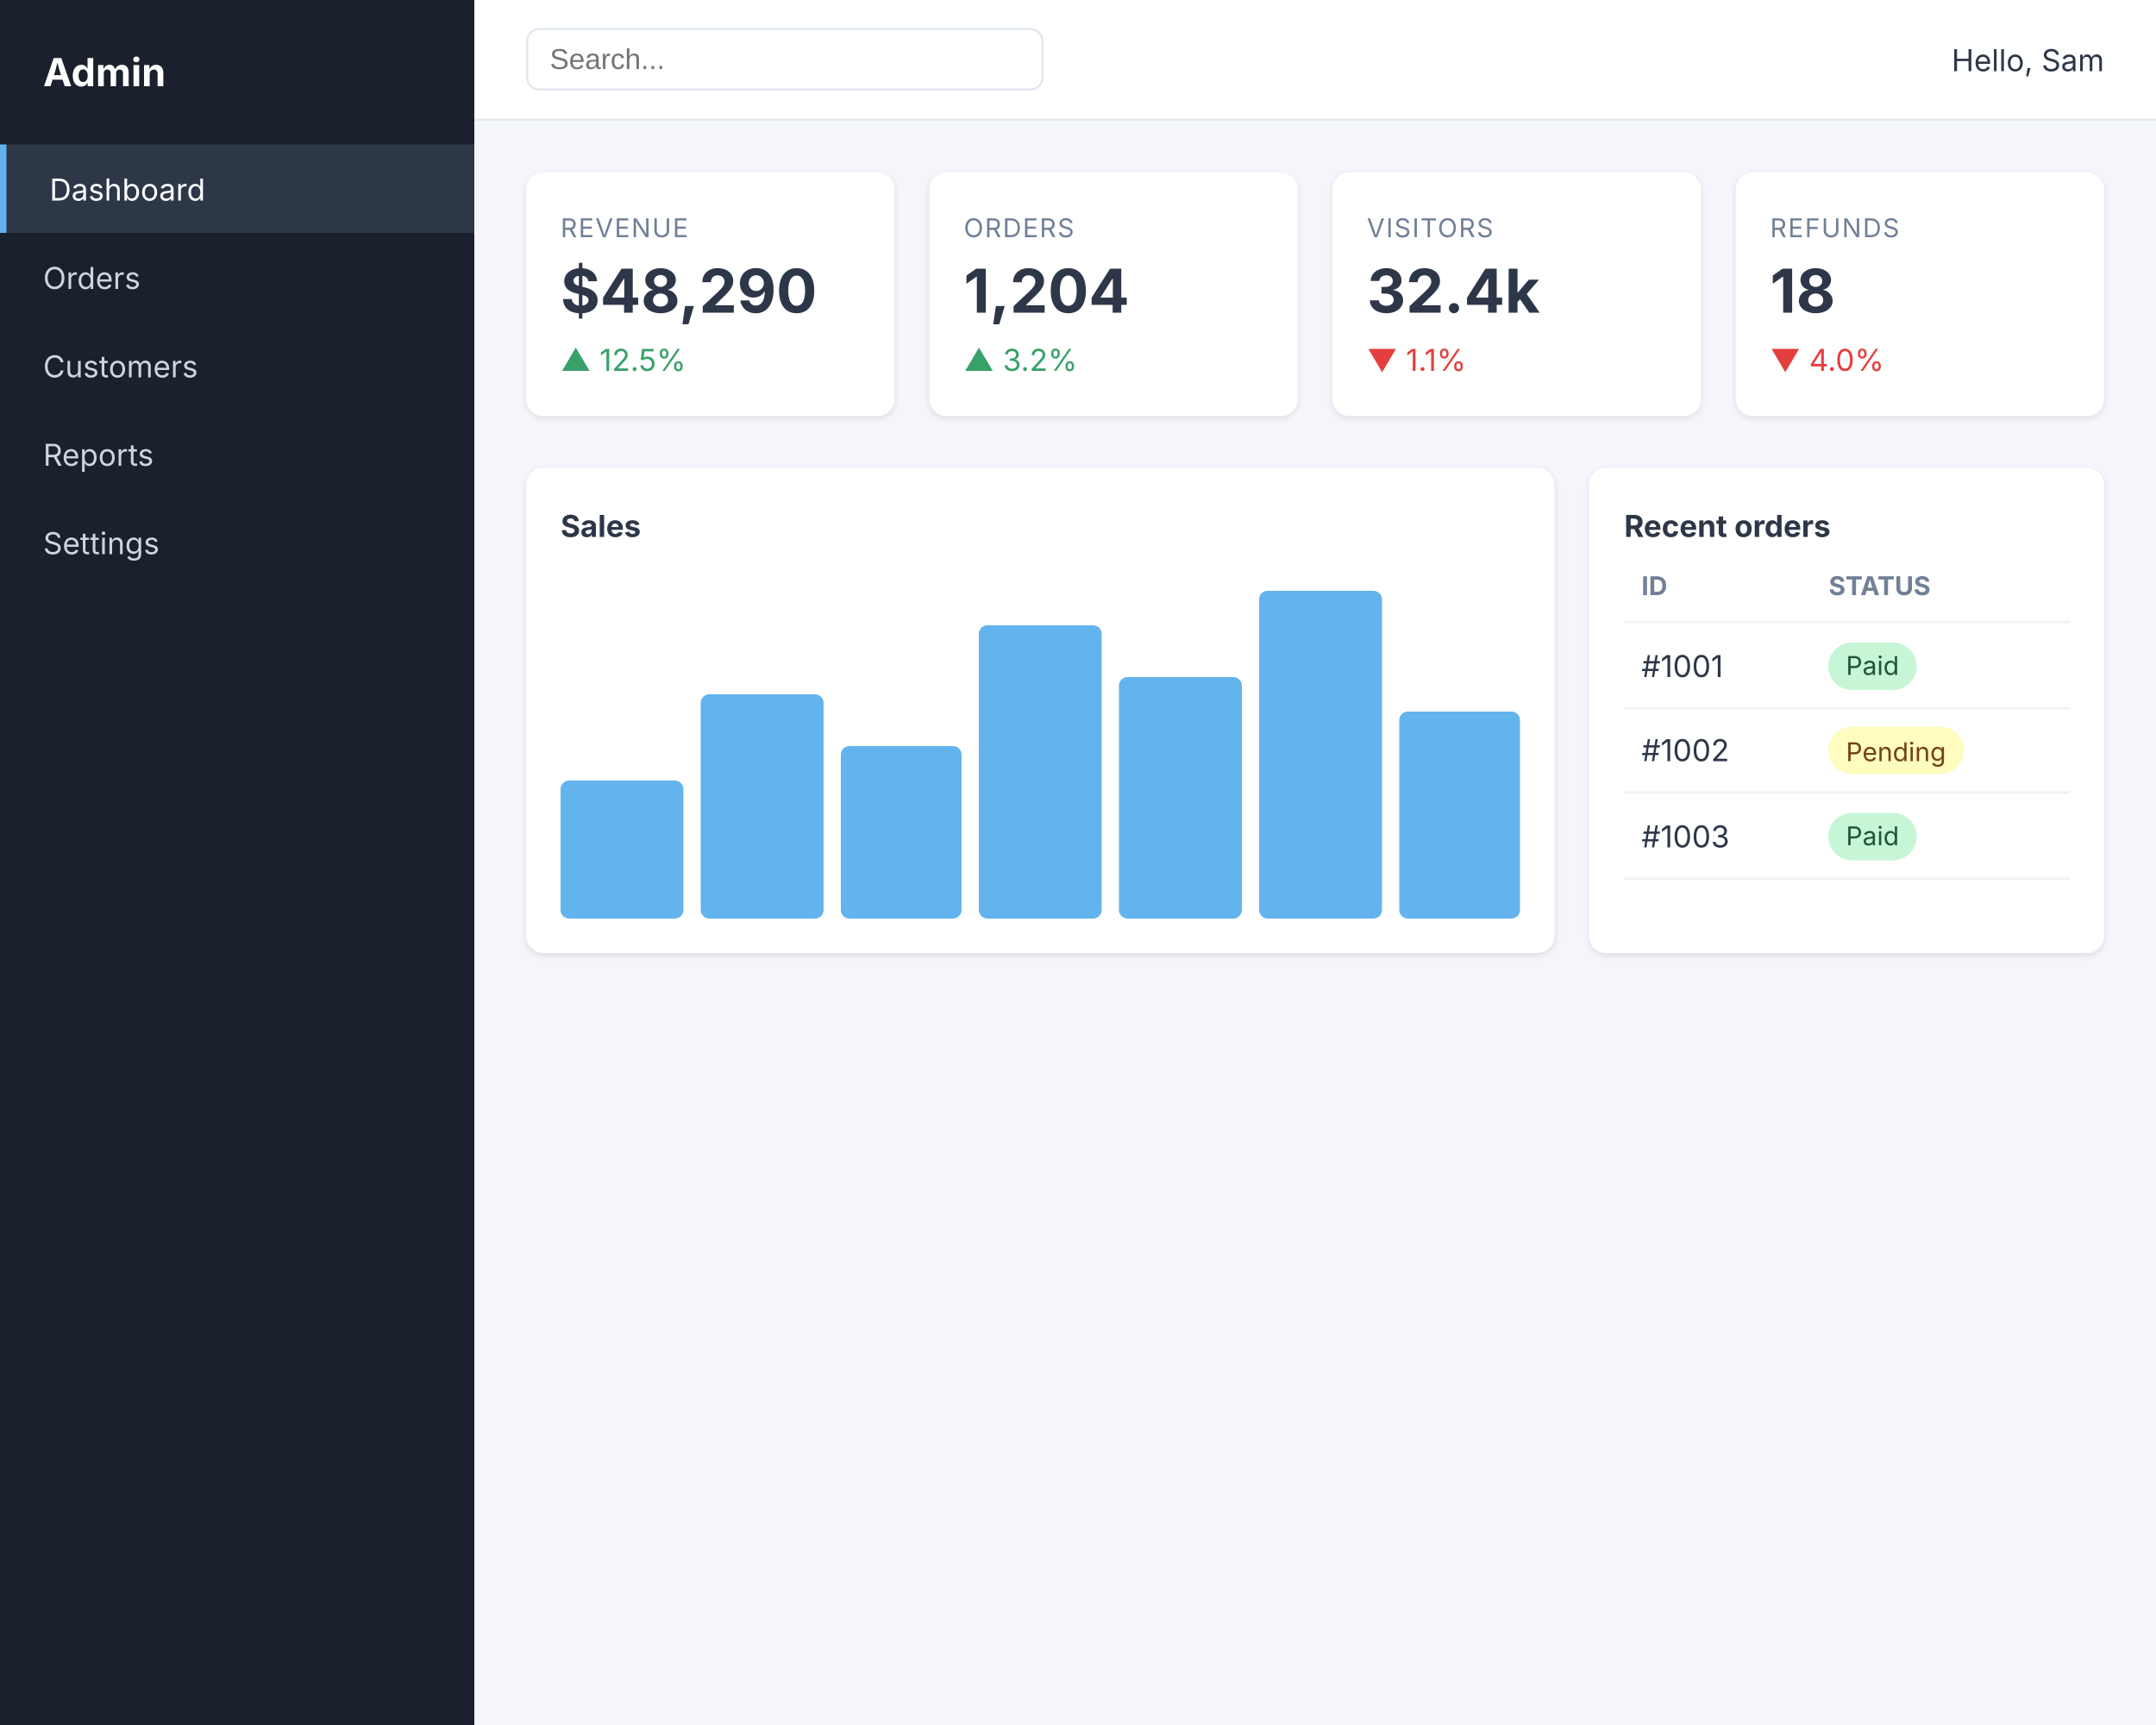
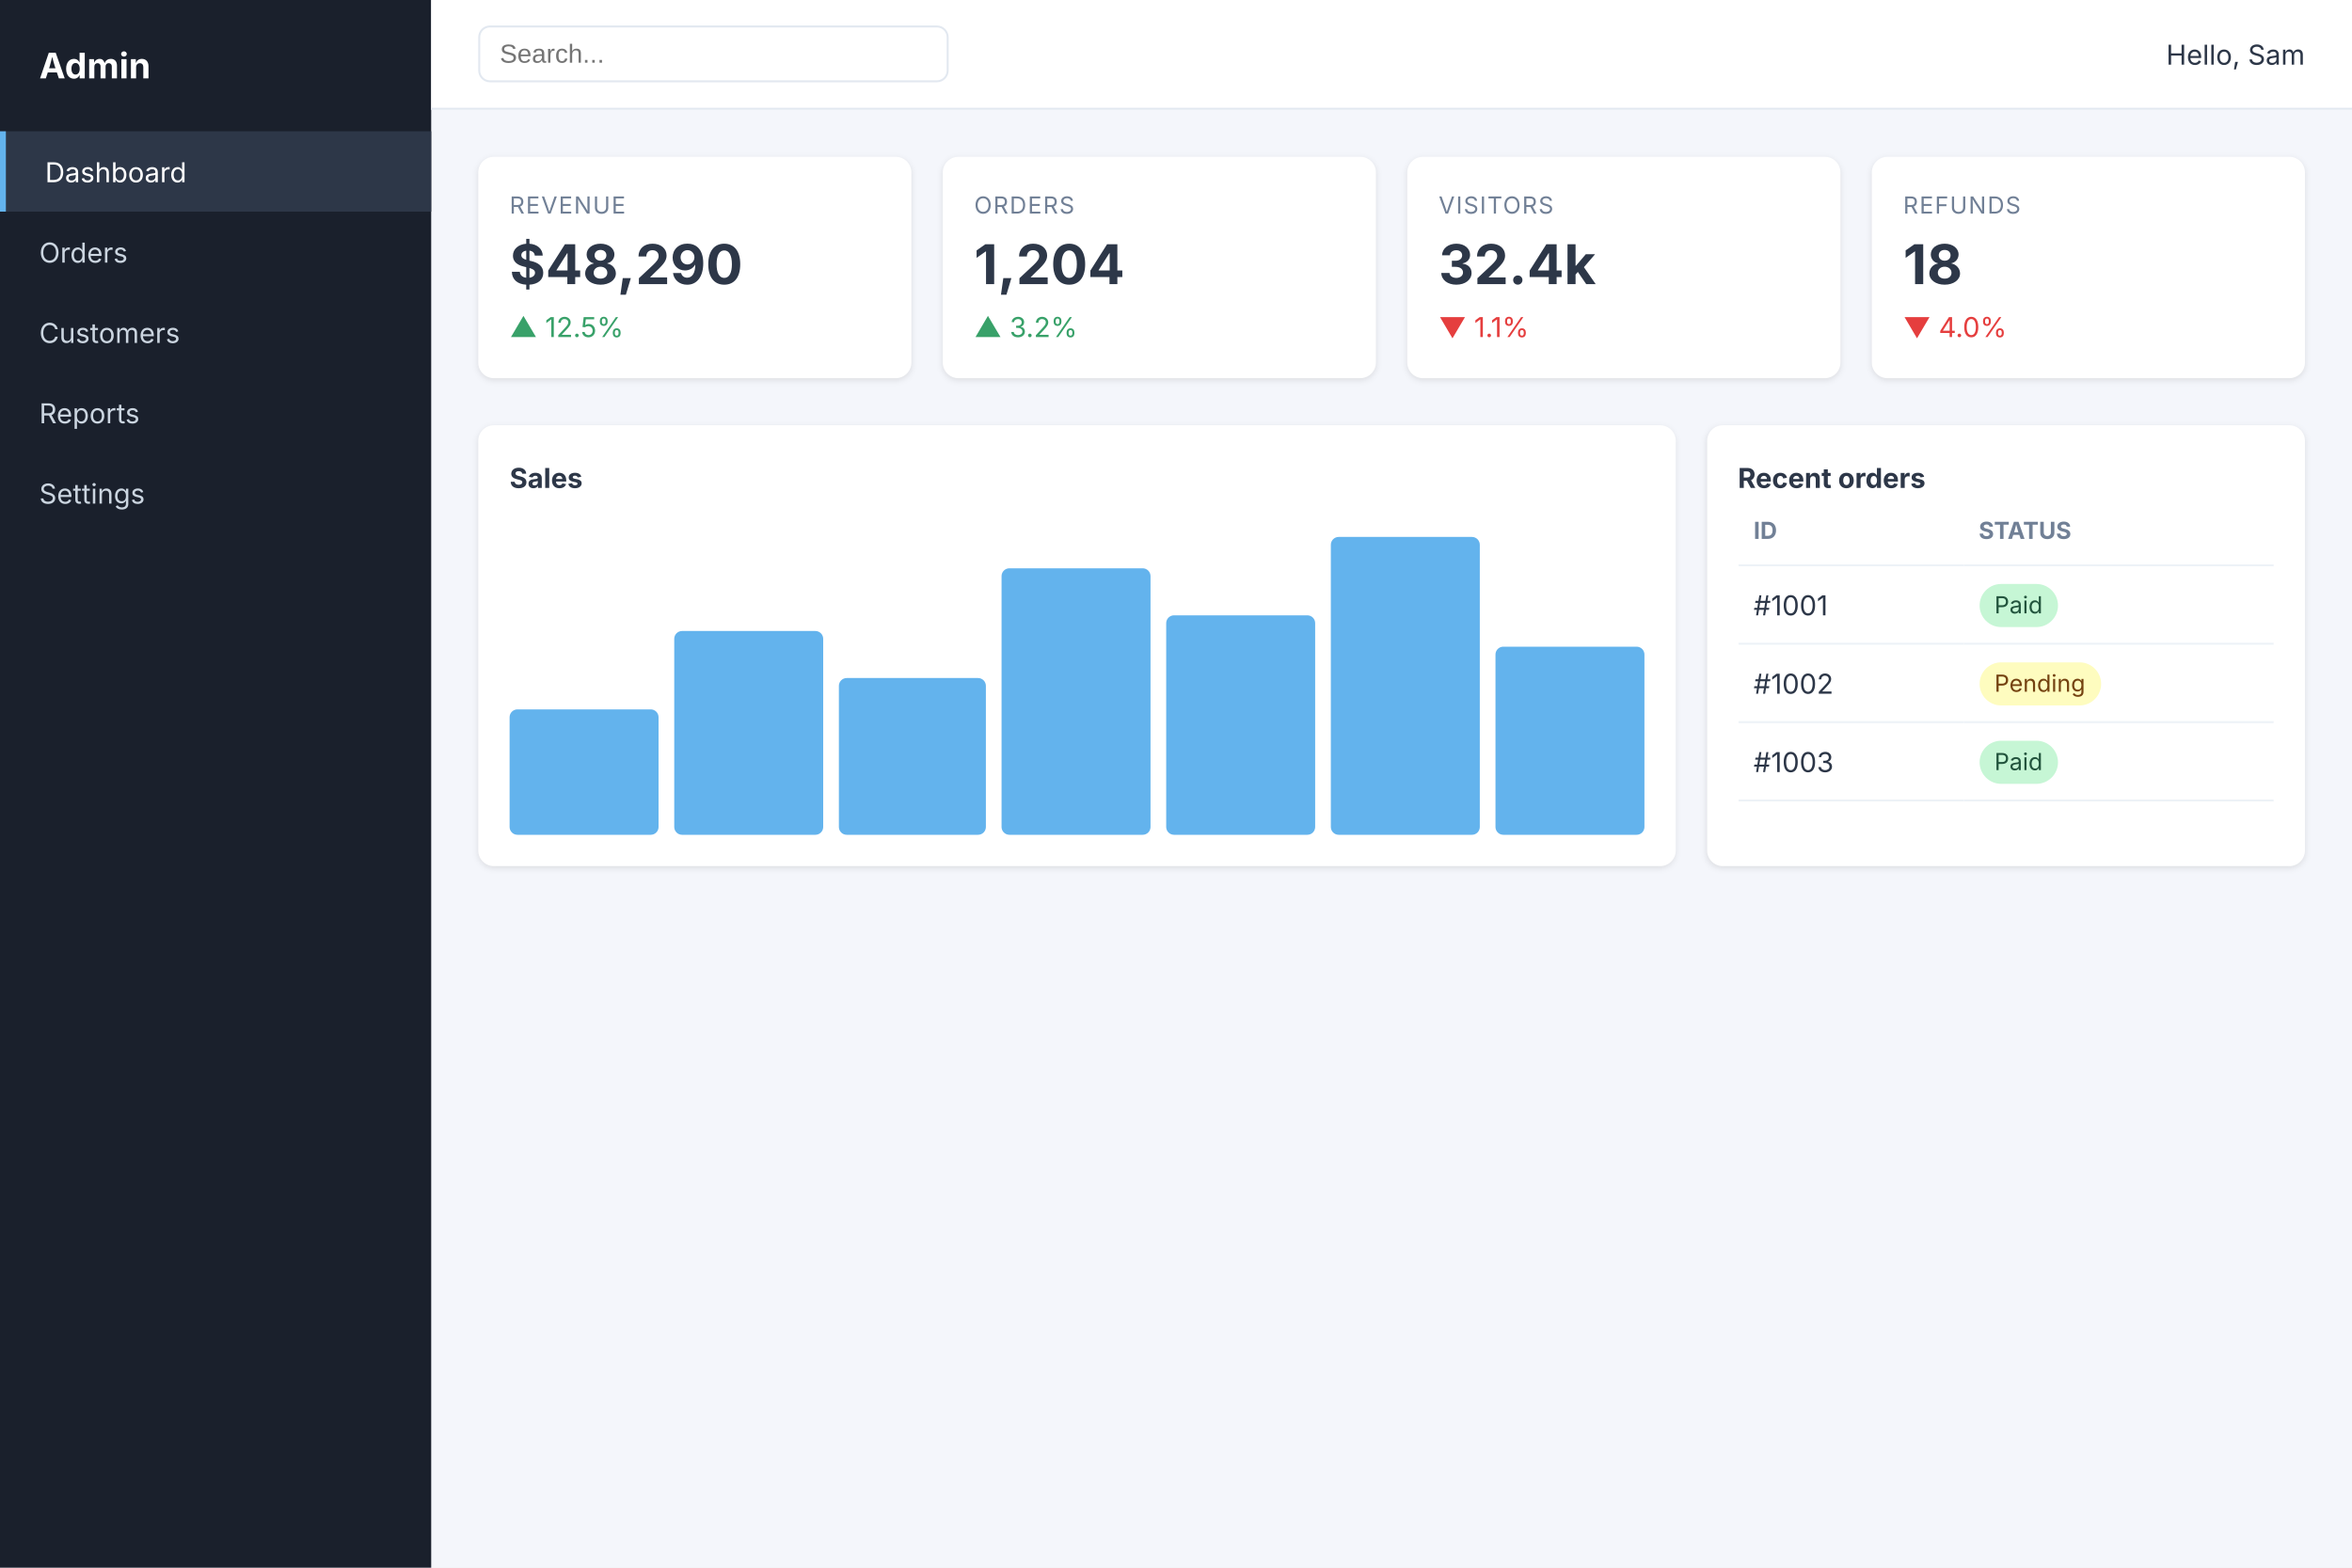
- <svg xmlns="http://www.w3.org/2000/svg" width="1000" height="800" viewBox="0 0 1000 800">
+ <svg xmlns="http://www.w3.org/2000/svg" width="1200" height="800" viewBox="0 0 1200 800">
  <rect width="100%" height="100%" fill="#f4f6fb" />
  <rect x="0" y="0" width="220" height="800" rx="0" fill="#1a202c" fill-opacity="1" />
  <text x="20" y="40" letter-spacing="0" font-family="Inter, sans-serif" font-size="18" font-weight="700" font-style="normal" fill="#ffffff" fill-opacity="1" xml:space="preserve">Admin</text>
  <rect x="0" y="67" width="220" height="41" rx="0" fill="#2d3748" fill-opacity="1" />
  <polygon points="0,67 0,108 3,108 3,67" fill="#63b3ed" fill-opacity="1" />
  <text x="23" y="93" letter-spacing="0" font-family="Inter, sans-serif" font-size="14" font-weight="400" font-style="normal" fill="#ffffff" fill-opacity="1" xml:space="preserve">Dashboard</text>
  <text x="20" y="134" letter-spacing="0" font-family="Inter, sans-serif" font-size="14" font-weight="400" font-style="normal" fill="#cbd5e0" fill-opacity="1" xml:space="preserve">Orders</text>
  <text x="20" y="175" letter-spacing="0" font-family="Inter, sans-serif" font-size="14" font-weight="400" font-style="normal" fill="#cbd5e0" fill-opacity="1" xml:space="preserve">Customers</text>
  <text x="20" y="216" letter-spacing="0" font-family="Inter, sans-serif" font-size="14" font-weight="400" font-style="normal" fill="#cbd5e0" fill-opacity="1" xml:space="preserve">Reports</text>
  <text x="20" y="257" letter-spacing="0" font-family="Inter, sans-serif" font-size="14" font-weight="400" font-style="normal" fill="#cbd5e0" fill-opacity="1" xml:space="preserve">Settings</text>
-   <rect x="220" y="0" width="780" height="56" rx="0" fill="#ffffff" fill-opacity="1" />
-   <polygon points="220,56 1000,56 1000,55 220,55" fill="#e2e8f0" fill-opacity="1" />
+   <rect x="220" y="0" width="980" height="56" rx="0" fill="#ffffff" fill-opacity="1" />
+   <polygon points="220,56 1200,56 1200,55 220,55" fill="#e2e8f0" fill-opacity="1" />
  <rect x="244" y="13" width="240" height="29" rx="6" fill="#ffffff" fill-opacity="1" />
  <rect x="244.5" y="13.5" width="239" height="28" rx="5.5" fill="none" stroke="#e2e8f0" stroke-opacity="1" stroke-width="1" />
  <clipPath id="c1">
    <rect x="255" y="20" width="218" height="15" rx="0" />
  </clipPath>
  <g clip-path="url(#c1)">
    <text x="255" y="32" letter-spacing="0" font-family="Liberation Sans, sans-serif" font-size="13.333" font-weight="400" font-style="normal" fill="#757575" fill-opacity="1" xml:space="preserve">Search...</text>
  </g>
-   <text x="905.18" y="33" letter-spacing="0" font-family="Inter, sans-serif" font-size="14" font-weight="400" font-style="normal" fill="#2d3748" fill-opacity="1" xml:space="preserve">Hello, Sam</text>
+   <text x="1105.18" y="33" letter-spacing="0" font-family="Inter, sans-serif" font-size="14" font-weight="400" font-style="normal" fill="#2d3748" fill-opacity="1" xml:space="preserve">Hello, Sam</text>
  <clipPath id="c2">
-     <rect x="220" y="56" width="780" height="744" rx="0" />
+     <rect x="220" y="56" width="980" height="744" rx="0" />
  </clipPath>
  <g clip-path="url(#c2)">
    <defs>
      <filter id="s3" x="-50%" y="-50%" width="200%" height="200%">
        <feGaussianBlur stdDeviation="1.5" />
      </filter>
    </defs>
-     <rect x="244" y="81" width="171" height="113" rx="8" fill="#000000" fill-opacity="0.102" filter="url(#s3)" />
-     <rect x="244" y="80" width="171" height="113" rx="8" fill="#ffffff" fill-opacity="1" />
-     <text x="260" y="110" letter-spacing="0.6" font-family="Inter, sans-serif" font-size="12" font-weight="400" font-style="normal" fill="#718096" fill-opacity="1" xml:space="preserve">REVENUE</text>
+     <rect x="244" y="81" width="221" height="113" rx="8" fill="#000000" fill-opacity="0.102" filter="url(#s3)" />
+     <rect x="244" y="80" width="221" height="113" rx="8" fill="#ffffff" fill-opacity="1" />
+     <text x="260" y="109" letter-spacing="0.6" font-family="Inter, sans-serif" font-size="12" font-weight="400" font-style="normal" fill="#718096" fill-opacity="1" xml:space="preserve">REVENUE</text>
    <text x="260" y="145" letter-spacing="0" font-family="Inter, sans-serif" font-size="28" font-weight="700" font-style="normal" fill="#2d3748" fill-opacity="1" xml:space="preserve">$48,290</text>
    <text x="260" y="172" letter-spacing="0" font-family="Inter, sans-serif" font-size="14" font-weight="400" font-style="normal" fill="#38a169" fill-opacity="1" xml:space="preserve">▲ 12.5%</text>
    <defs>
      <filter id="s4" x="-50%" y="-50%" width="200%" height="200%">
        <feGaussianBlur stdDeviation="1.5" />
      </filter>
    </defs>
-     <rect x="431" y="81" width="171" height="113" rx="8" fill="#000000" fill-opacity="0.102" filter="url(#s4)" />
-     <rect x="431" y="80" width="171" height="113" rx="8" fill="#ffffff" fill-opacity="1" />
-     <text x="447" y="110" letter-spacing="0.6" font-family="Inter, sans-serif" font-size="12" font-weight="400" font-style="normal" fill="#718096" fill-opacity="1" xml:space="preserve">ORDERS</text>
-     <text x="447" y="145" letter-spacing="0" font-family="Inter, sans-serif" font-size="28" font-weight="700" font-style="normal" fill="#2d3748" fill-opacity="1" xml:space="preserve">1,204</text>
-     <text x="447" y="172" letter-spacing="0" font-family="Inter, sans-serif" font-size="14" font-weight="400" font-style="normal" fill="#38a169" fill-opacity="1" xml:space="preserve">▲ 3.2%</text>
+     <rect x="481" y="81" width="221" height="113" rx="8" fill="#000000" fill-opacity="0.102" filter="url(#s4)" />
+     <rect x="481" y="80" width="221" height="113" rx="8" fill="#ffffff" fill-opacity="1" />
+     <text x="497" y="109" letter-spacing="0.6" font-family="Inter, sans-serif" font-size="12" font-weight="400" font-style="normal" fill="#718096" fill-opacity="1" xml:space="preserve">ORDERS</text>
+     <text x="497" y="145" letter-spacing="0" font-family="Inter, sans-serif" font-size="28" font-weight="700" font-style="normal" fill="#2d3748" fill-opacity="1" xml:space="preserve">1,204</text>
+     <text x="497" y="172" letter-spacing="0" font-family="Inter, sans-serif" font-size="14" font-weight="400" font-style="normal" fill="#38a169" fill-opacity="1" xml:space="preserve">▲ 3.2%</text>
    <defs>
      <filter id="s5" x="-50%" y="-50%" width="200%" height="200%">
        <feGaussianBlur stdDeviation="1.5" />
      </filter>
    </defs>
-     <rect x="618" y="81" width="171" height="113" rx="8" fill="#000000" fill-opacity="0.102" filter="url(#s5)" />
-     <rect x="618" y="80" width="171" height="113" rx="8" fill="#ffffff" fill-opacity="1" />
-     <text x="634" y="110" letter-spacing="0.6" font-family="Inter, sans-serif" font-size="12" font-weight="400" font-style="normal" fill="#718096" fill-opacity="1" xml:space="preserve">VISITORS</text>
-     <text x="634" y="145" letter-spacing="0" font-family="Inter, sans-serif" font-size="28" font-weight="700" font-style="normal" fill="#2d3748" fill-opacity="1" xml:space="preserve">32.4k</text>
-     <text x="634" y="172" letter-spacing="0" font-family="Inter, sans-serif" font-size="14" font-weight="400" font-style="normal" fill="#e53e3e" fill-opacity="1" xml:space="preserve">▼ 1.1%</text>
+     <rect x="718" y="81" width="221" height="113" rx="8" fill="#000000" fill-opacity="0.102" filter="url(#s5)" />
+     <rect x="718" y="80" width="221" height="113" rx="8" fill="#ffffff" fill-opacity="1" />
+     <text x="734" y="109" letter-spacing="0.6" font-family="Inter, sans-serif" font-size="12" font-weight="400" font-style="normal" fill="#718096" fill-opacity="1" xml:space="preserve">VISITORS</text>
+     <text x="734" y="145" letter-spacing="0" font-family="Inter, sans-serif" font-size="28" font-weight="700" font-style="normal" fill="#2d3748" fill-opacity="1" xml:space="preserve">32.4k</text>
+     <text x="734" y="172" letter-spacing="0" font-family="Inter, sans-serif" font-size="14" font-weight="400" font-style="normal" fill="#e53e3e" fill-opacity="1" xml:space="preserve">▼ 1.1%</text>
    <defs>
      <filter id="s6" x="-50%" y="-50%" width="200%" height="200%">
        <feGaussianBlur stdDeviation="1.5" />
      </filter>
    </defs>
-     <rect x="805" y="81" width="171" height="113" rx="8" fill="#000000" fill-opacity="0.102" filter="url(#s6)" />
-     <rect x="805" y="80" width="171" height="113" rx="8" fill="#ffffff" fill-opacity="1" />
-     <text x="821" y="110" letter-spacing="0.6" font-family="Inter, sans-serif" font-size="12" font-weight="400" font-style="normal" fill="#718096" fill-opacity="1" xml:space="preserve">REFUNDS</text>
-     <text x="821" y="145" letter-spacing="0" font-family="Inter, sans-serif" font-size="28" font-weight="700" font-style="normal" fill="#2d3748" fill-opacity="1" xml:space="preserve">18</text>
-     <text x="821" y="172" letter-spacing="0" font-family="Inter, sans-serif" font-size="14" font-weight="400" font-style="normal" fill="#e53e3e" fill-opacity="1" xml:space="preserve">▼ 4.0%</text>
+     <rect x="955" y="81" width="221" height="113" rx="8" fill="#000000" fill-opacity="0.102" filter="url(#s6)" />
+     <rect x="955" y="80" width="221" height="113" rx="8" fill="#ffffff" fill-opacity="1" />
+     <text x="971" y="109" letter-spacing="0.6" font-family="Inter, sans-serif" font-size="12" font-weight="400" font-style="normal" fill="#718096" fill-opacity="1" xml:space="preserve">REFUNDS</text>
+     <text x="971" y="145" letter-spacing="0" font-family="Inter, sans-serif" font-size="28" font-weight="700" font-style="normal" fill="#2d3748" fill-opacity="1" xml:space="preserve">18</text>
+     <text x="971" y="172" letter-spacing="0" font-family="Inter, sans-serif" font-size="14" font-weight="400" font-style="normal" fill="#e53e3e" fill-opacity="1" xml:space="preserve">▼ 4.0%</text>
    <defs>
      <filter id="s7" x="-50%" y="-50%" width="200%" height="200%">
        <feGaussianBlur stdDeviation="1.5" />
      </filter>
    </defs>
-     <rect x="244" y="218" width="477.333" height="225" rx="8" fill="#000000" fill-opacity="0.102" filter="url(#s7)" />
-     <rect x="244" y="217" width="477" height="225" rx="8" fill="#ffffff" fill-opacity="1" />
+     <rect x="244" y="218" width="610.667" height="225" rx="8" fill="#000000" fill-opacity="0.102" filter="url(#s7)" />
+     <rect x="244" y="217" width="611" height="225" rx="8" fill="#ffffff" fill-opacity="1" />
    <text x="260" y="249" letter-spacing="0" font-family="Inter, sans-serif" font-size="14" font-weight="700" font-style="normal" fill="#2d3748" fill-opacity="1" xml:space="preserve">Sales</text>
-     <rect x="260" y="362" width="57" height="64" rx="4" fill="#63b3ed" fill-opacity="1" />
-     <rect x="325" y="322" width="57" height="104" rx="4" fill="#63b3ed" fill-opacity="1" />
-     <rect x="390" y="346" width="56" height="80" rx="4" fill="#63b3ed" fill-opacity="1" />
-     <rect x="454" y="290" width="57" height="136" rx="4" fill="#63b3ed" fill-opacity="1" />
-     <rect x="519" y="314" width="57" height="112" rx="4" fill="#63b3ed" fill-opacity="1" />
-     <rect x="584" y="274" width="57" height="152" rx="4" fill="#63b3ed" fill-opacity="1" />
-     <rect x="649" y="330" width="56" height="96" rx="4" fill="#63b3ed" fill-opacity="1" />
+     <rect x="260" y="362" width="76" height="64" rx="4" fill="#63b3ed" fill-opacity="1" />
+     <rect x="344" y="322" width="76" height="104" rx="4" fill="#63b3ed" fill-opacity="1" />
+     <rect x="428" y="346" width="75" height="80" rx="4" fill="#63b3ed" fill-opacity="1" />
+     <rect x="511" y="290" width="76" height="136" rx="4" fill="#63b3ed" fill-opacity="1" />
+     <rect x="595" y="314" width="76" height="112" rx="4" fill="#63b3ed" fill-opacity="1" />
+     <rect x="679" y="274" width="76" height="152" rx="4" fill="#63b3ed" fill-opacity="1" />
+     <rect x="763" y="330" width="76" height="96" rx="4" fill="#63b3ed" fill-opacity="1" />
    <defs>
      <filter id="s8" x="-50%" y="-50%" width="200%" height="200%">
        <feGaussianBlur stdDeviation="1.5" />
      </filter>
    </defs>
-     <rect x="737.333" y="218" width="238.667" height="225" rx="8" fill="#000000" fill-opacity="0.102" filter="url(#s8)" />
-     <rect x="737" y="217" width="239" height="225" rx="8" fill="#ffffff" fill-opacity="1" />
-     <text x="753.333" y="249" letter-spacing="0" font-family="Inter, sans-serif" font-size="14" font-weight="700" font-style="normal" fill="#2d3748" fill-opacity="1" xml:space="preserve">Recent orders</text>
-     <polygon points="753,289 840,289 840,288 753,288" fill="#edf2f7" fill-opacity="1" />
-     <text x="761.333" y="276" letter-spacing="0" font-family="Inter, sans-serif" font-size="12" font-weight="700" font-style="normal" fill="#718096" fill-opacity="1" xml:space="preserve">ID</text>
-     <polygon points="840,289 960,289 960,288 840,288" fill="#edf2f7" fill-opacity="1" />
-     <text x="848.188" y="276" letter-spacing="0" font-family="Inter, sans-serif" font-size="12" font-weight="700" font-style="normal" fill="#718096" fill-opacity="1" xml:space="preserve">STATUS</text>
-     <polygon points="753,329 840,329 840,328 753,328" fill="#edf2f7" fill-opacity="1" />
-     <text x="761.333" y="314" letter-spacing="0" font-family="Inter, sans-serif" font-size="14" font-weight="400" font-style="normal" fill="#2d3748" fill-opacity="1" xml:space="preserve">#1001</text>
-     <polygon points="840,329 960,329 960,328 840,328" fill="#edf2f7" fill-opacity="1" />
-     <rect x="848" y="298" width="41" height="22" rx="11" fill="#c6f6d5" fill-opacity="1" />
-     <text x="856.188" y="313" letter-spacing="0" font-family="Inter, sans-serif" font-size="12" font-weight="400" font-style="normal" fill="#22543d" fill-opacity="1" xml:space="preserve">Paid</text>
-     <polygon points="753,368 840,368 840,367 753,367" fill="#edf2f7" fill-opacity="1" />
-     <text x="761.333" y="353" letter-spacing="0" font-family="Inter, sans-serif" font-size="14" font-weight="400" font-style="normal" fill="#2d3748" fill-opacity="1" xml:space="preserve">#1002</text>
-     <polygon points="840,368 960,368 960,367 840,367" fill="#edf2f7" fill-opacity="1" />
-     <rect x="848" y="337" width="63" height="22" rx="11" fill="#fefcbf" fill-opacity="1" />
-     <text x="856.188" y="353" letter-spacing="0" font-family="Inter, sans-serif" font-size="12" font-weight="400" font-style="normal" fill="#744210" fill-opacity="1" xml:space="preserve">Pending</text>
-     <polygon points="753,408 840,408 840,407 753,407" fill="#edf2f7" fill-opacity="1" />
-     <text x="761.333" y="393" letter-spacing="0" font-family="Inter, sans-serif" font-size="14" font-weight="400" font-style="normal" fill="#2d3748" fill-opacity="1" xml:space="preserve">#1003</text>
-     <polygon points="840,408 960,408 960,407 840,407" fill="#edf2f7" fill-opacity="1" />
-     <rect x="848" y="377" width="41" height="22" rx="11" fill="#c6f6d5" fill-opacity="1" />
-     <text x="856.188" y="392" letter-spacing="0" font-family="Inter, sans-serif" font-size="12" font-weight="400" font-style="normal" fill="#22543d" fill-opacity="1" xml:space="preserve">Paid</text>
+     <rect x="870.667" y="218" width="305.333" height="225" rx="8" fill="#000000" fill-opacity="0.102" filter="url(#s8)" />
+     <rect x="871" y="217" width="305" height="225" rx="8" fill="#ffffff" fill-opacity="1" />
+     <text x="886.667" y="249" letter-spacing="0" font-family="Inter, sans-serif" font-size="14" font-weight="700" font-style="normal" fill="#2d3748" fill-opacity="1" xml:space="preserve">Recent orders</text>
+     <polygon points="887,289 1002,289 1002,288 887,288" fill="#edf2f7" fill-opacity="1" />
+     <text x="894.667" y="275" letter-spacing="0" font-family="Inter, sans-serif" font-size="12" font-weight="700" font-style="normal" fill="#718096" fill-opacity="1" xml:space="preserve">ID</text>
+     <polygon points="1002,289 1160,289 1160,288 1002,288" fill="#edf2f7" fill-opacity="1" />
+     <text x="1009.538" y="275" letter-spacing="0" font-family="Inter, sans-serif" font-size="12" font-weight="700" font-style="normal" fill="#718096" fill-opacity="1" xml:space="preserve">STATUS</text>
+     <polygon points="887,329 1002,329 1002,328 887,328" fill="#edf2f7" fill-opacity="1" />
+     <text x="894.667" y="314" letter-spacing="0" font-family="Inter, sans-serif" font-size="14" font-weight="400" font-style="normal" fill="#2d3748" fill-opacity="1" xml:space="preserve">#1001</text>
+     <polygon points="1002,329 1160,329 1160,328 1002,328" fill="#edf2f7" fill-opacity="1" />
+     <rect x="1010" y="298" width="40" height="22" rx="11" fill="#c6f6d5" fill-opacity="1" />
+     <text x="1017.538" y="313" letter-spacing="0" font-family="Inter, sans-serif" font-size="12" font-weight="400" font-style="normal" fill="#22543d" fill-opacity="1" xml:space="preserve">Paid</text>
+     <polygon points="887,369 1002,369 1002,368 887,368" fill="#edf2f7" fill-opacity="1" />
+     <text x="894.667" y="354" letter-spacing="0" font-family="Inter, sans-serif" font-size="14" font-weight="400" font-style="normal" fill="#2d3748" fill-opacity="1" xml:space="preserve">#1002</text>
+     <polygon points="1002,369 1160,369 1160,368 1002,368" fill="#edf2f7" fill-opacity="1" />
+     <rect x="1010" y="338" width="62" height="22" rx="11" fill="#fefcbf" fill-opacity="1" />
+     <text x="1017.538" y="353" letter-spacing="0" font-family="Inter, sans-serif" font-size="12" font-weight="400" font-style="normal" fill="#744210" fill-opacity="1" xml:space="preserve">Pending</text>
+     <polygon points="887,409 1002,409 1002,408 887,408" fill="#edf2f7" fill-opacity="1" />
+     <text x="894.667" y="394" letter-spacing="0" font-family="Inter, sans-serif" font-size="14" font-weight="400" font-style="normal" fill="#2d3748" fill-opacity="1" xml:space="preserve">#1003</text>
+     <polygon points="1002,409 1160,409 1160,408 1002,408" fill="#edf2f7" fill-opacity="1" />
+     <rect x="1010" y="378" width="40" height="22" rx="11" fill="#c6f6d5" fill-opacity="1" />
+     <text x="1017.538" y="393" letter-spacing="0" font-family="Inter, sans-serif" font-size="12" font-weight="400" font-style="normal" fill="#22543d" fill-opacity="1" xml:space="preserve">Paid</text>
  </g>
</svg>
